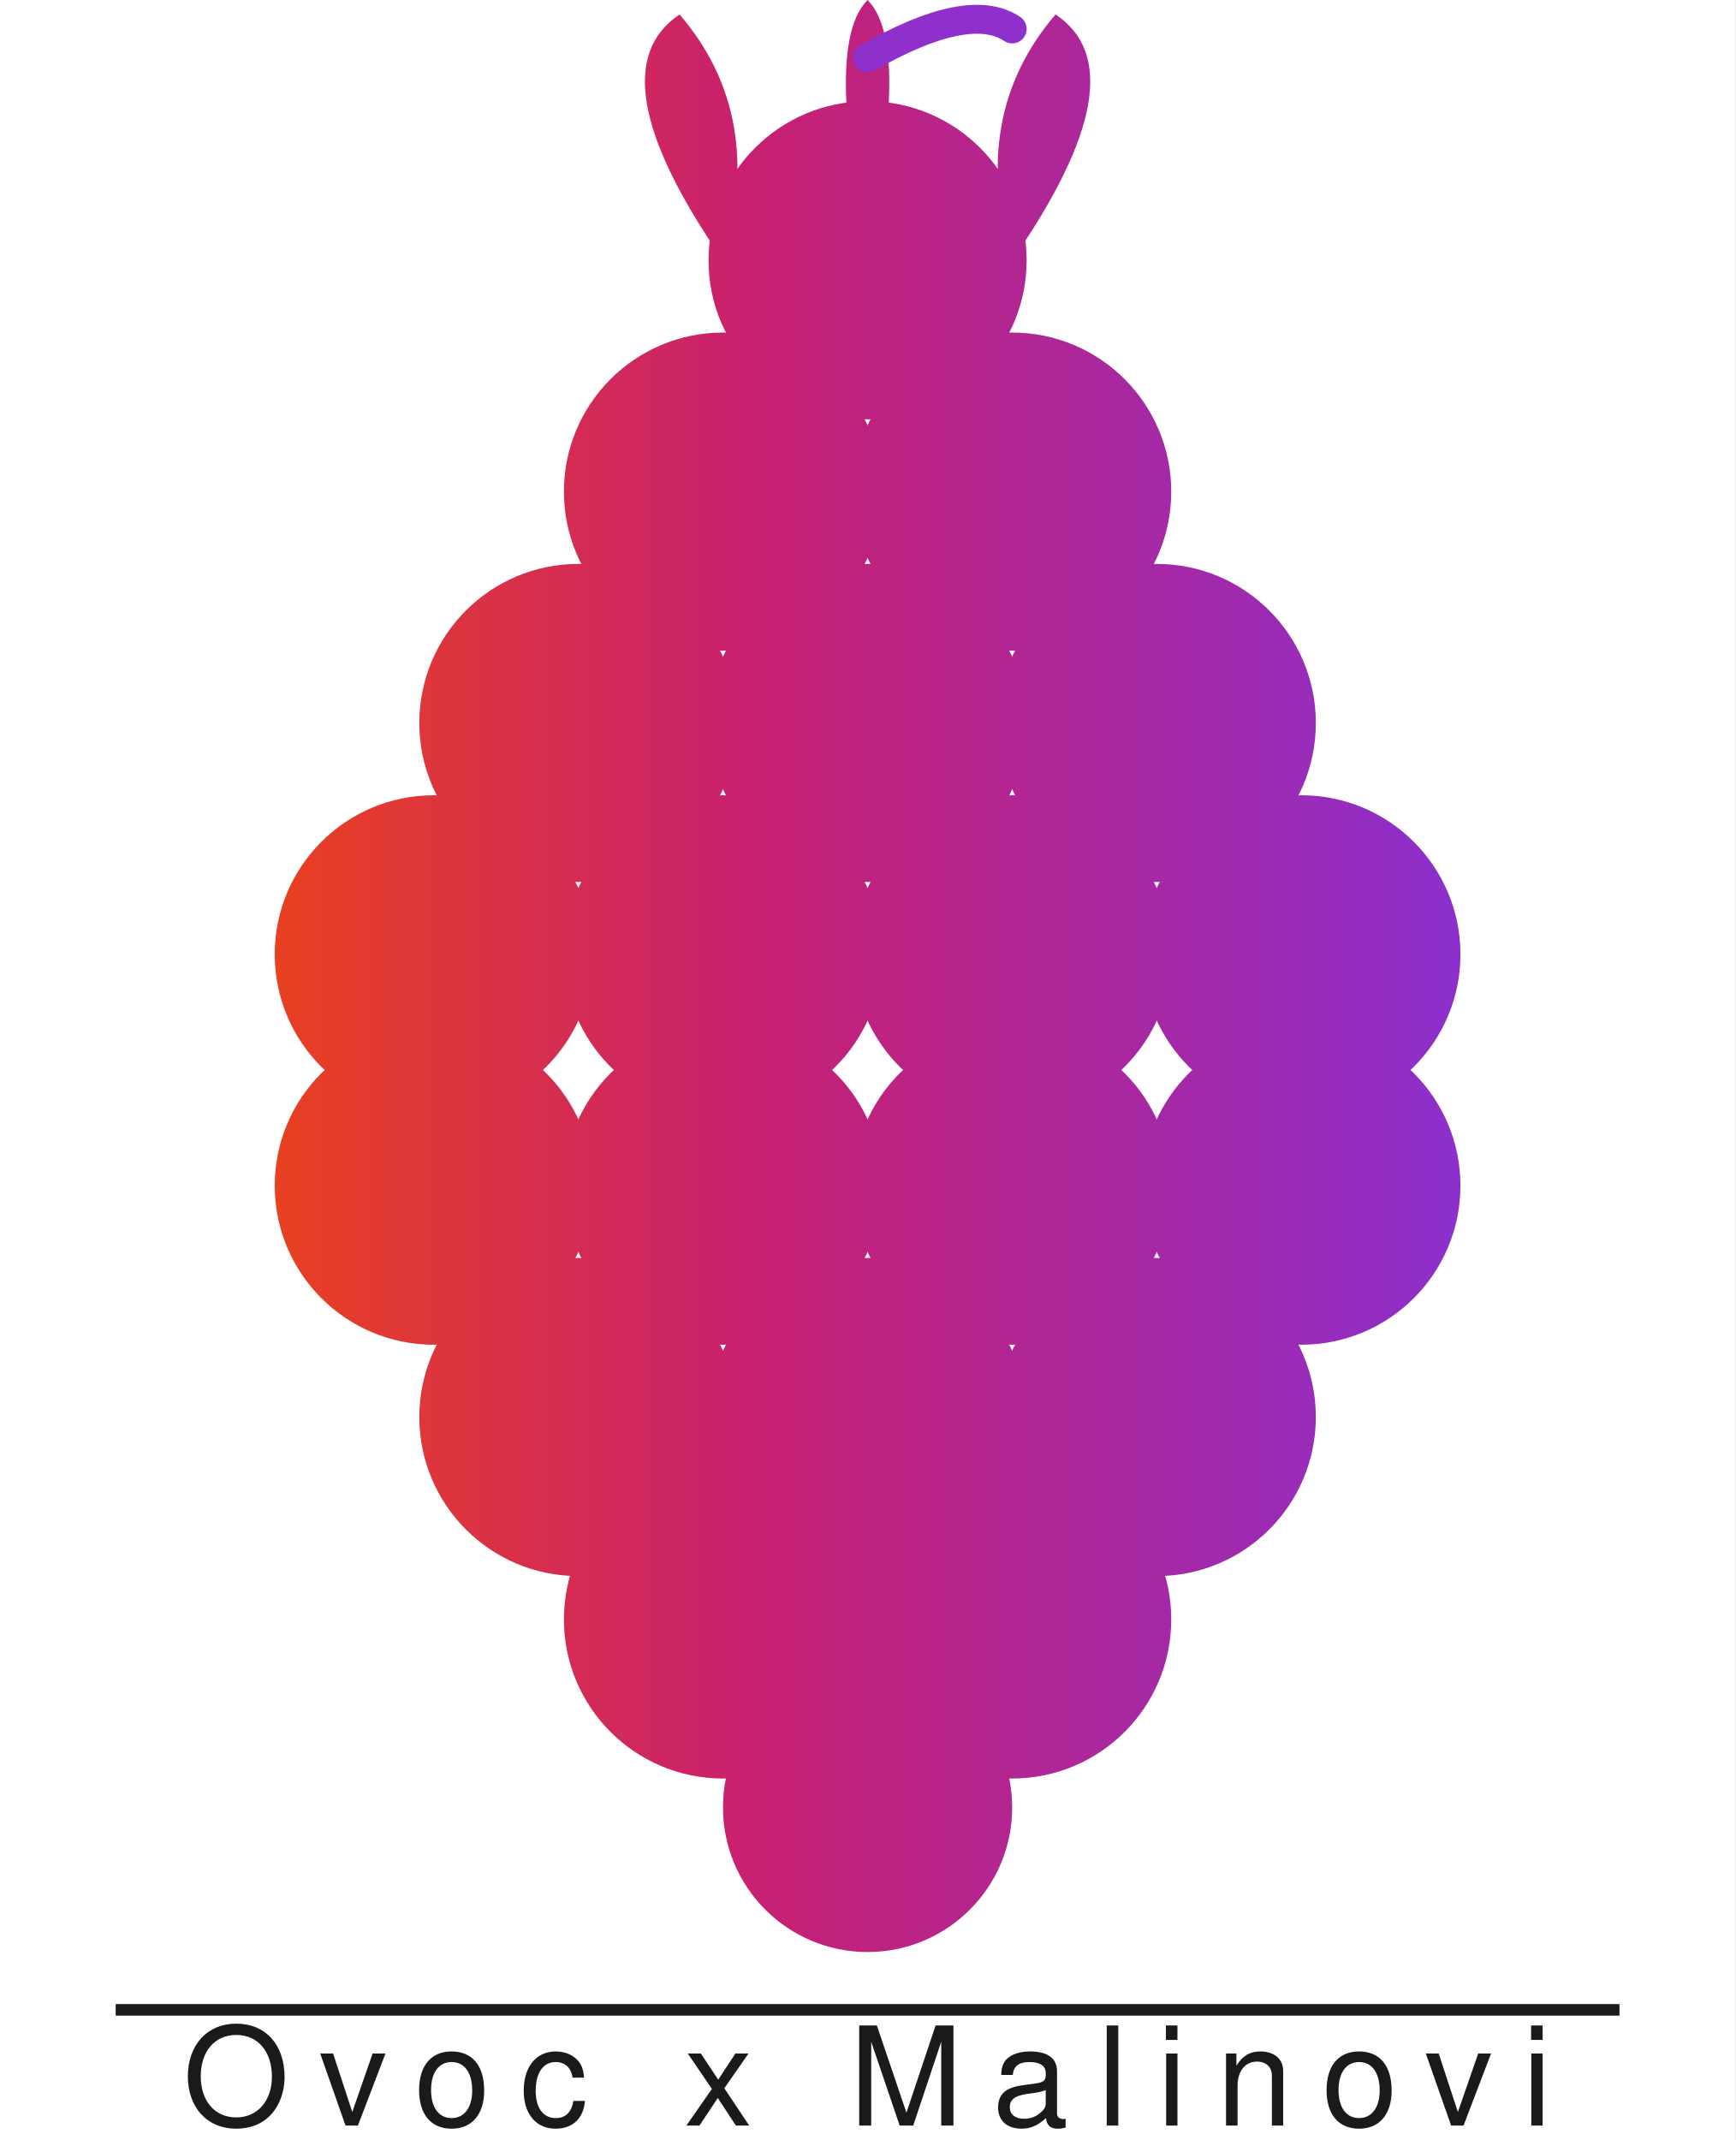
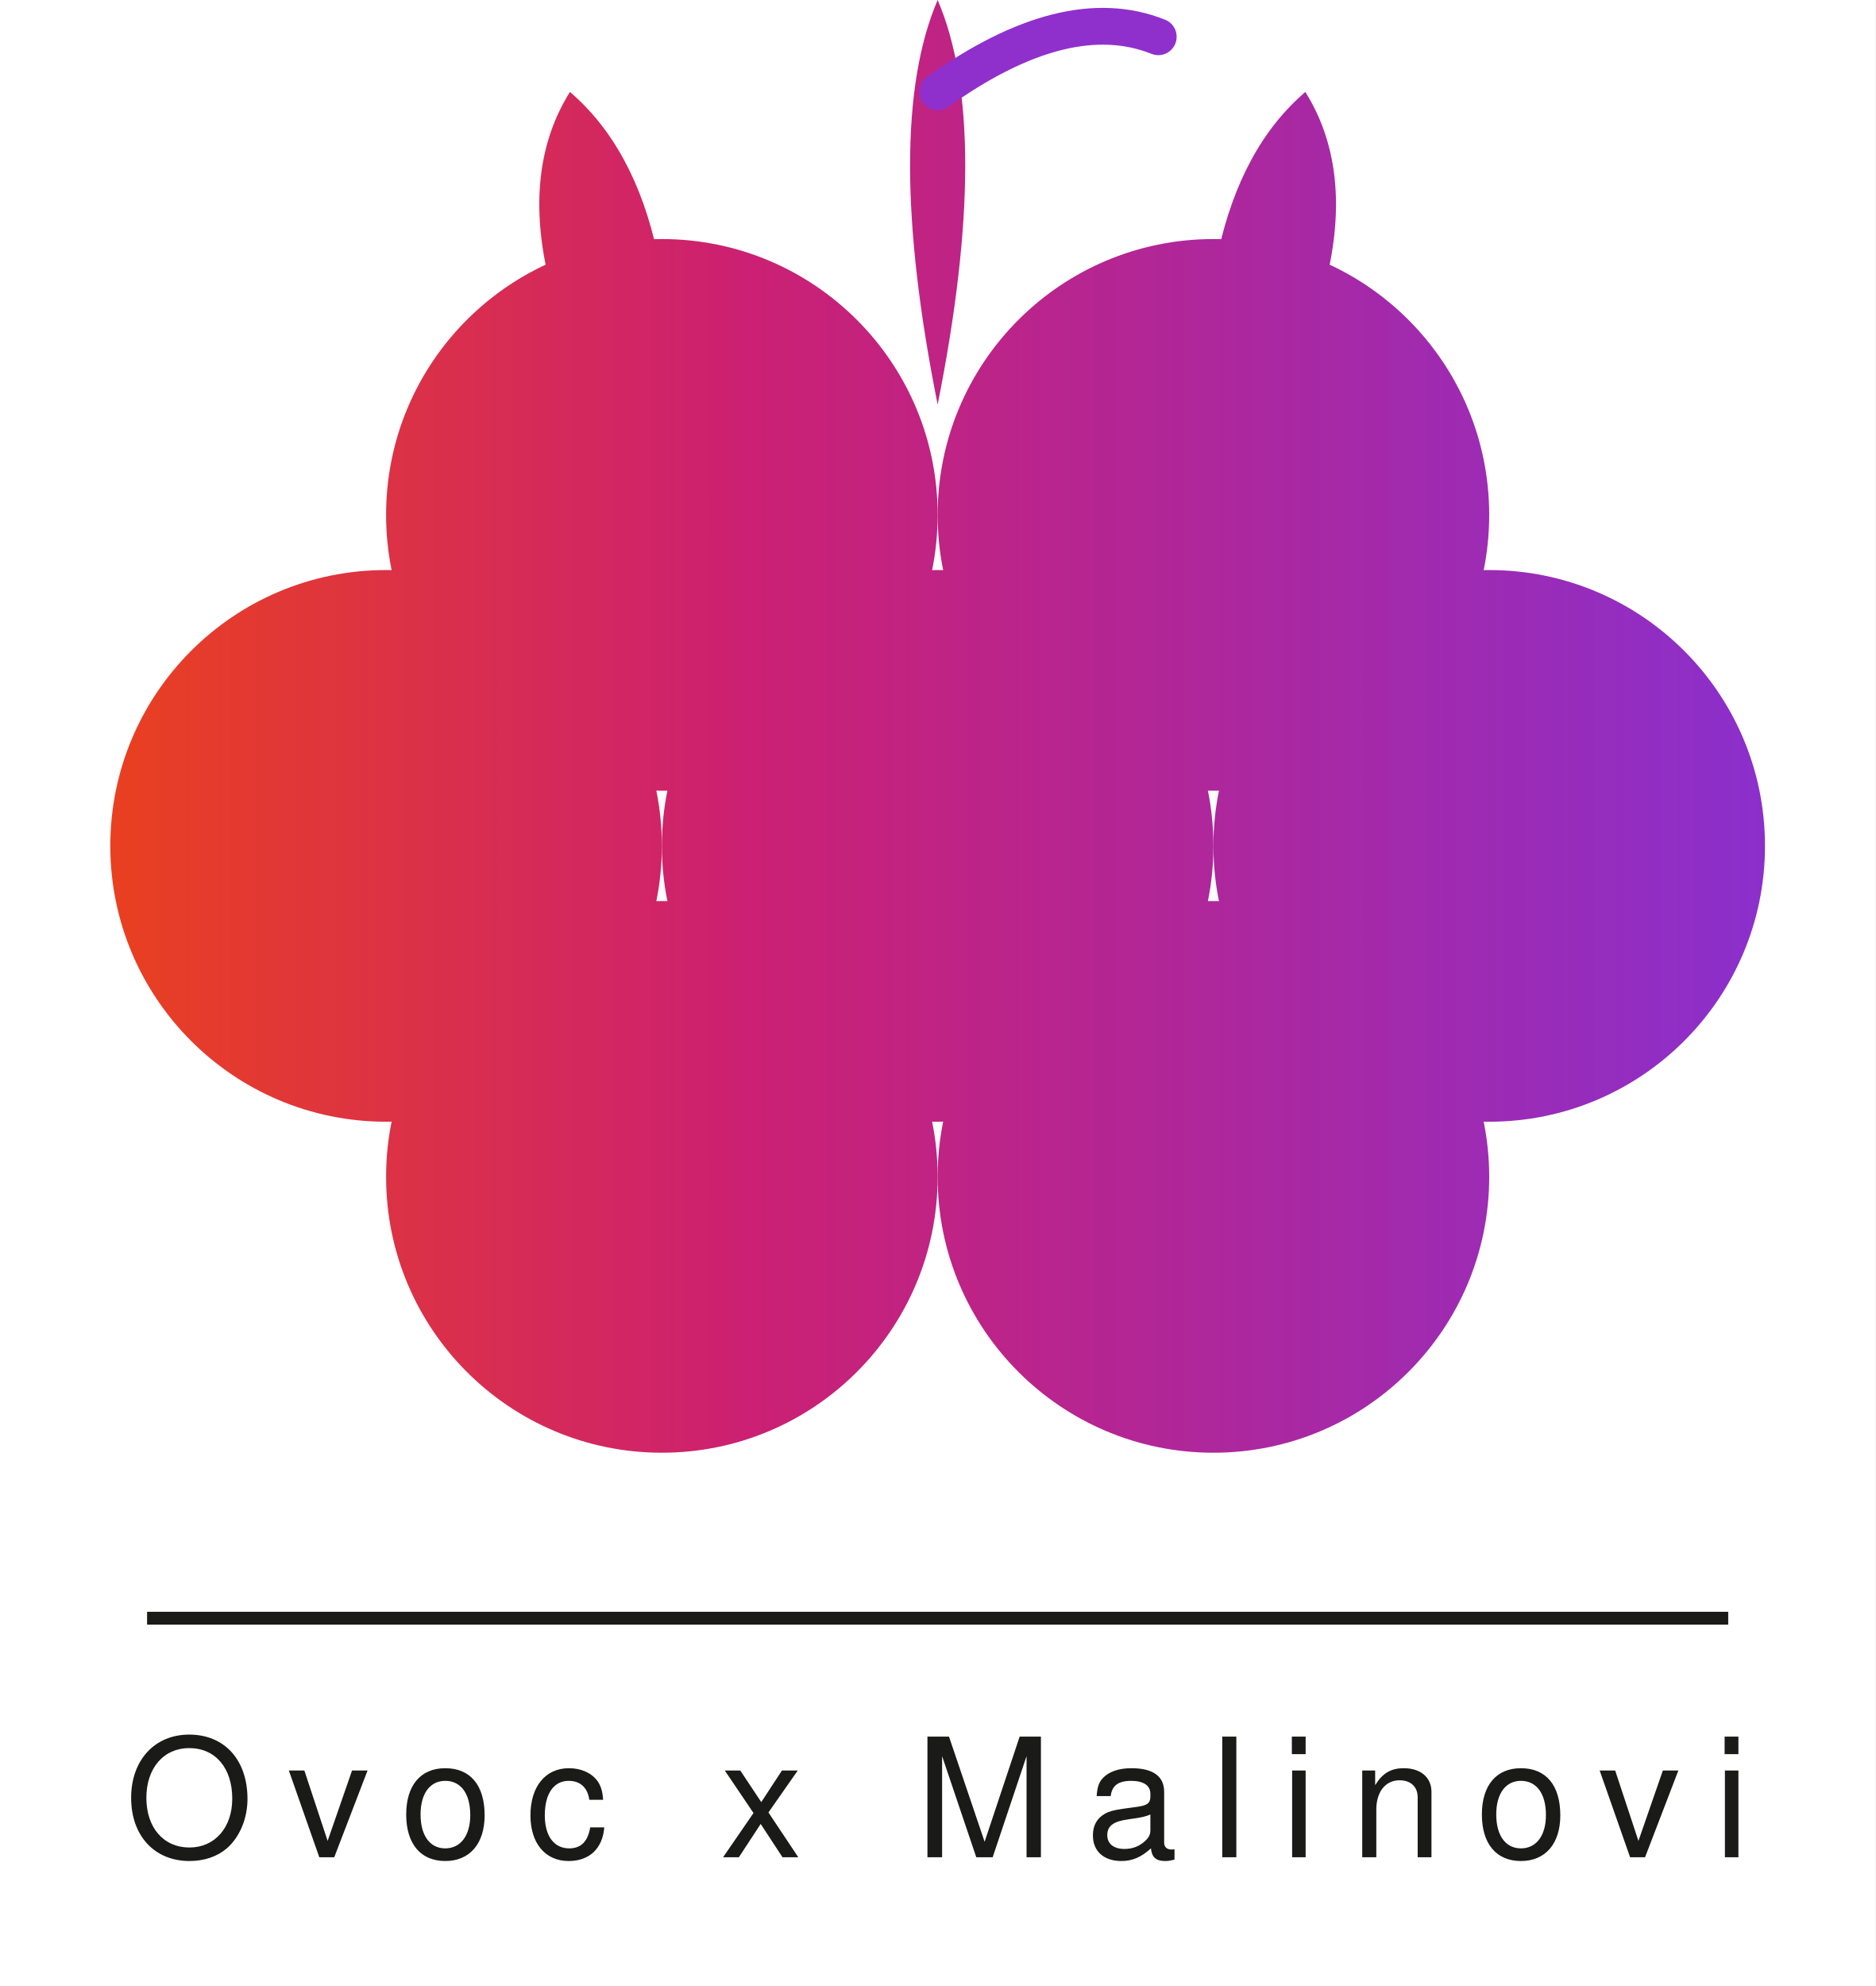
- <svg xmlns="http://www.w3.org/2000/svg" viewBox="0 0 120 148" width="120" height="148">
+ <svg xmlns="http://www.w3.org/2000/svg" viewBox="0 0 102 108">
  <defs>
-     <linearGradient id="g" gradientUnits="userSpaceOnUse" x1="19" y1="0" x2="101" y2="0">
-       <stop offset="0%" stop-color="#E84020" />
-       <stop offset="40%" stop-color="#C82070" />
-       <stop offset="100%" stop-color="#8C2FCC" />
+     <linearGradient id="g" gradientUnits="userSpaceOnUse" x1="6" y1="0" x2="96" y2="0">
+       <stop offset="0%" stop-color="#E94020" />
+       <stop offset="38%" stop-color="#CC2072" />
+       <stop offset="100%" stop-color="#8B2FCC" />
    </linearGradient>
  </defs>
-   <rect width="120" height="148" fill="white" />
-   <path d="M50,18 Q41,5 47,1 Q53,8 50,18Z" fill="url(#g)" />
-   <path d="M60,17 Q57,3 60,0 Q63,3 60,17Z" fill="url(#g)" />
-   <path d="M70,18 Q79,5 73,1 Q67,8 70,18Z" fill="url(#g)" />
-   <path d="M60,4 Q67,0 70,2" stroke="#9030CC" stroke-width="2" fill="none" stroke-linecap="round" />
-   <circle cx="60" cy="18" r="11" fill="url(#g)" />
-   <circle cx="50" cy="34" r="11" fill="url(#g)" />
-   <circle cx="70" cy="34" r="11" fill="url(#g)" />
-   <circle cx="40" cy="50" r="11" fill="url(#g)" />
-   <circle cx="60" cy="50" r="11" fill="url(#g)" />
-   <circle cx="80" cy="50" r="11" fill="url(#g)" />
-   <circle cx="30" cy="66" r="11" fill="url(#g)" />
-   <circle cx="50" cy="66" r="11" fill="url(#g)" />
-   <circle cx="70" cy="66" r="11" fill="url(#g)" />
-   <circle cx="90" cy="66" r="11" fill="url(#g)" />
-   <circle cx="30" cy="82" r="11" fill="url(#g)" />
-   <circle cx="50" cy="82" r="11" fill="url(#g)" />
-   <circle cx="70" cy="82" r="11" fill="url(#g)" />
-   <circle cx="90" cy="82" r="11" fill="url(#g)" />
-   <circle cx="40" cy="98" r="11" fill="url(#g)" />
-   <circle cx="60" cy="98" r="11" fill="url(#g)" />
-   <circle cx="80" cy="98" r="11" fill="url(#g)" />
-   <circle cx="50" cy="112" r="11" fill="url(#g)" />
-   <circle cx="70" cy="112" r="11" fill="url(#g)" />
-   <circle cx="60" cy="125" r="10" fill="url(#g)" />
-   <line x1="8" y1="139" x2="112" y2="139" stroke="#1a1a18" stroke-width="0.8" />
-   <text x="60" y="147" text-anchor="middle" font-family="'Plus Jakarta Sans','Helvetica Neue',Helvetica,Arial,sans-serif" font-size="9.5" font-weight="300" letter-spacing="2" fill="#1a1a18">Ovoc x Malinovi</text>
+   <rect width="102" height="108" fill="white" />
+   <path d="M36,28 Q26,13 31,5 Q38,11 36,28Z" fill="url(#g)" />
+   <path d="M51,22 Q48,7 51,0 Q54,7 51,22Z" fill="url(#g)" />
+   <path d="M66,28 Q76,13 71,5 Q64,11 66,28Z" fill="url(#g)" />
+   <path d="M51,5 Q58,0 63,2" stroke="#9030CC" stroke-width="2" fill="none" stroke-linecap="round" />
+   <circle cx="36" cy="28" r="15" fill="url(#g)" />
+   <circle cx="66" cy="28" r="15" fill="url(#g)" />
+   <circle cx="21" cy="46" r="15" fill="url(#g)" />
+   <circle cx="51" cy="46" r="15" fill="url(#g)" />
+   <circle cx="81" cy="46" r="15" fill="url(#g)" />
+   <circle cx="36" cy="64" r="15" fill="url(#g)" />
+   <circle cx="66" cy="64" r="15" fill="url(#g)" />
+   <line x1="8" y1="88" x2="94" y2="88" stroke="#1a1a18" stroke-width="0.7" />
+   <text x="51" y="101" text-anchor="middle" font-family="'Plus Jakarta Sans','Helvetica Neue',Helvetica,Arial,sans-serif" font-size="9" font-weight="300" letter-spacing="1.8" fill="#1a1a18">Ovoc x Malinovi</text>
</svg>
